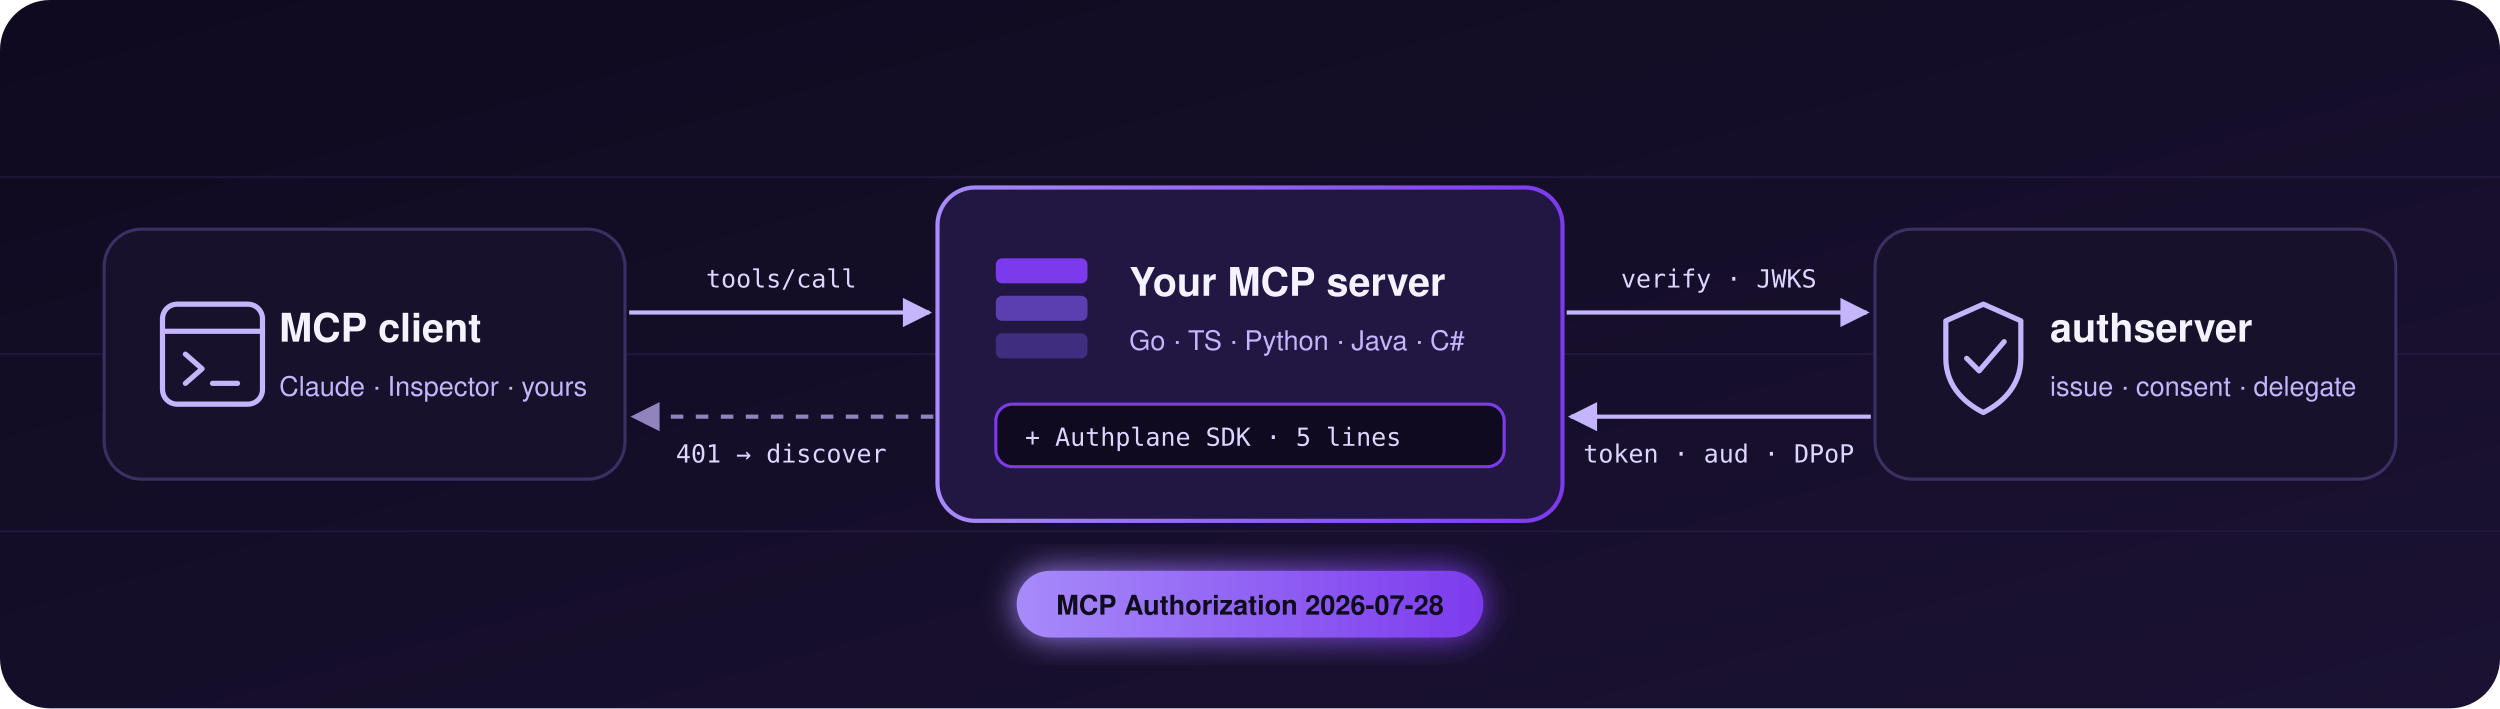
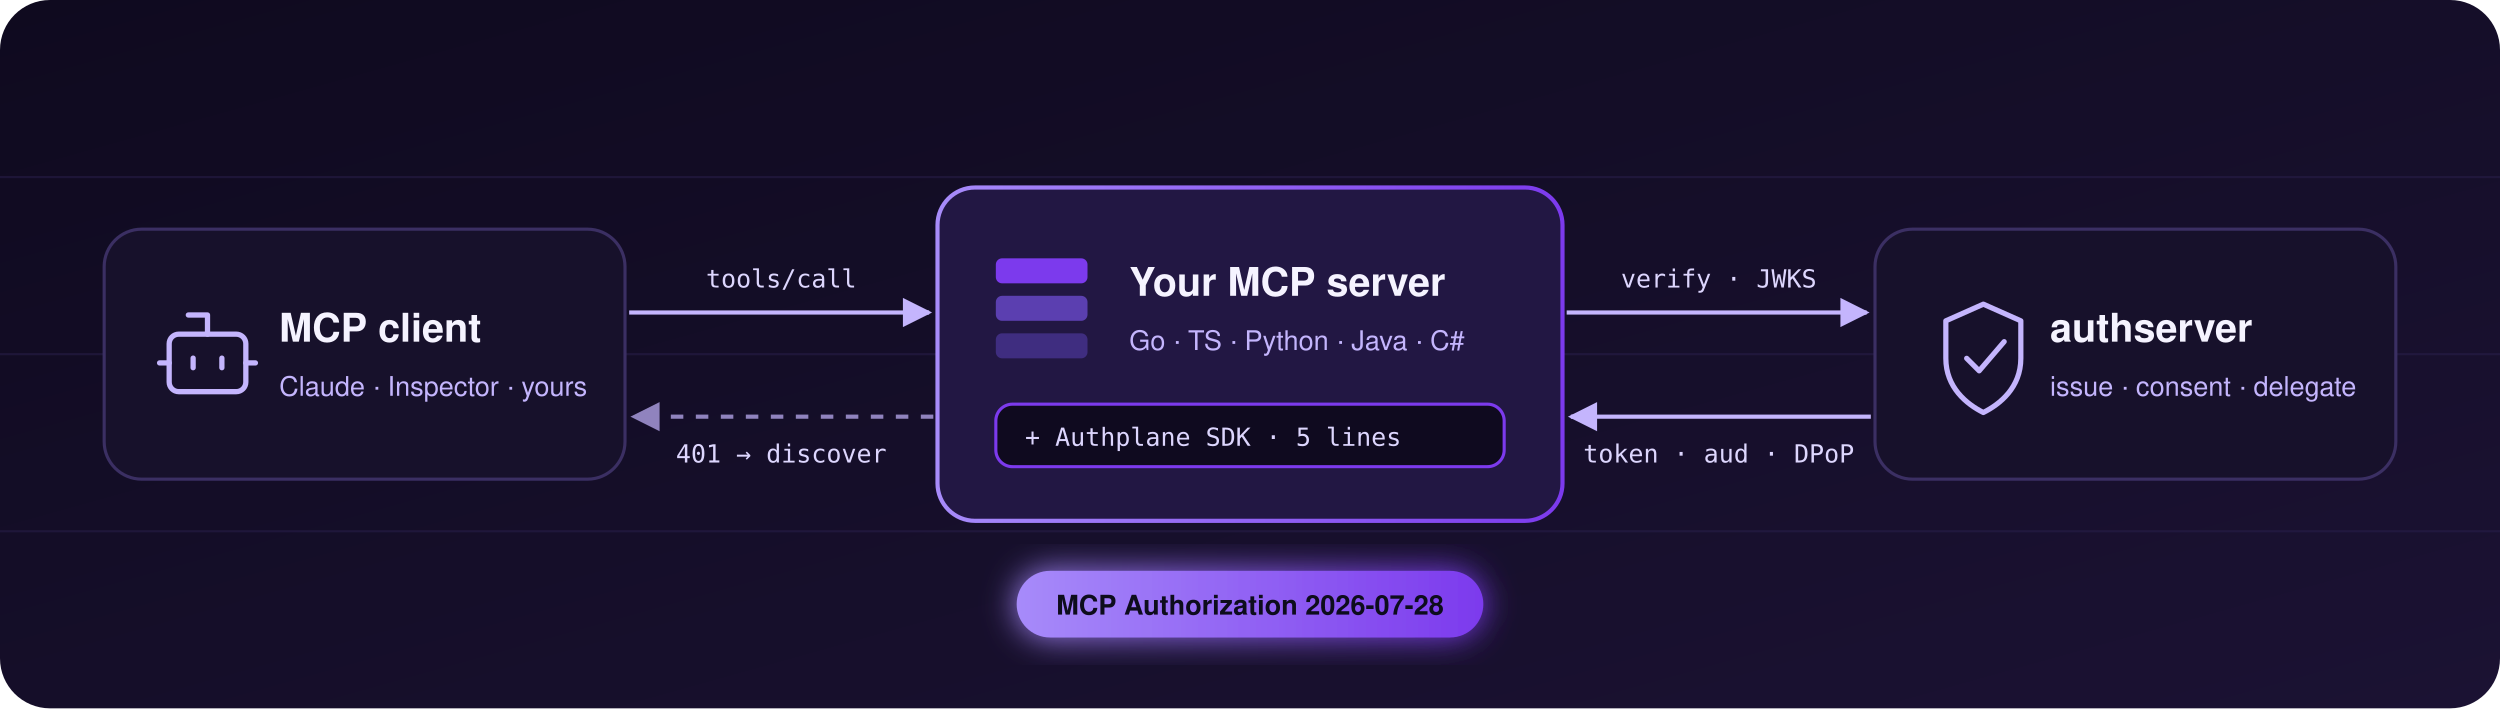
<svg xmlns="http://www.w3.org/2000/svg" width="1200" height="340" viewBox="0 0 1200 340" role="img" aria-label="An agent calls your MCP server; the Authplane SDK inside it validates a token issued by authserver">
  <defs>
    <linearGradient id="bg" x1="0" y1="0" x2="1" y2="1">
      <stop offset="0" stop-color="#0f0a1f" />
      <stop offset="1" stop-color="#1b1233" />
    </linearGradient>
    <linearGradient id="accent" x1="0" y1="0" x2="1" y2="0">
      <stop offset="0" stop-color="#a78bfa" />
      <stop offset="1" stop-color="#7c3aed" />
    </linearGradient>
    <filter id="glow" x="-40%" y="-40%" width="180%" height="180%">
      <feGaussianBlur stdDeviation="8" result="b" />
      <feMerge>
        <feMergeNode in="b" />
        <feMergeNode in="SourceGraphic" />
      </feMerge>
    </filter>
    <marker id="arrow" viewBox="0 0 10 10" refX="9" refY="5" markerWidth="7" markerHeight="7" orient="auto-start-reverse">
      <path d="M0,0 L10,5 L0,10 z" fill="#c4b5fd" />
    </marker>
    <style>
      .label { font: 600 19px/1 -apple-system, "Segoe UI", Helvetica, Arial, sans-serif; fill: #f5f3ff; }
      .sub   { font: 400 13px/1 -apple-system, "Segoe UI", Helvetica, Arial, sans-serif; fill: #c4b5fd; }
      .wire  { font: 500 12px/1 ui-monospace, SFMono-Regular, Menlo, monospace; fill: #ddd6fe; }
      .card  { fill: #17112b; stroke: #3b2f63; stroke-width: 1.5; }
      .cardhi{ fill: #221743; stroke: url(#accent); stroke-width: 2; }
    </style>
  </defs>
  <rect width="1200" height="340" rx="24" fill="url(#bg)" />
  <g stroke="#2a1f4d" stroke-width="1" opacity="0.5">
    <path d="M0 85 H1200 M0 170 H1200 M0 255 H1200" />
  </g>
  <g transform="translate(50,110)">
    <rect class="card" width="250" height="120" rx="18" />
-     <g transform="translate(26,34)" fill="none" stroke="#c4b5fd" stroke-width="2.5" stroke-linecap="round" stroke-linejoin="round">
-       <rect x="2" y="2" width="48" height="48" rx="7" />
-       <path d="M2 15 H50" />
-       <path d="M13 26 l8 7 l-8 7" />
-       <path d="M26 40 h12" />
+     <g transform="translate(22,32) scale(2.3)" fill="none" stroke="#c4b5fd" stroke-width="1.1" stroke-linecap="round" stroke-linejoin="round">
+       <path d="M12 8V4H8" />
+       <rect x="4" y="8" width="16" height="12" rx="2" />
+       <path d="M2 14h2" />
+       <path d="M20 14h2" />
+       <path d="M15 13v2" />
+       <path d="M9 13v2" />
    </g>
    <text class="label" x="84" y="54">MCP client</text>
    <text class="sub" x="84" y="80">Claude · Inspector · yours</text>
  </g>
  <g transform="translate(450,90)">
    <rect class="cardhi" width="300" height="160" rx="18" />
    <rect x="28" y="34" width="44" height="12" rx="3" fill="#7c3aed" />
    <rect x="28" y="52" width="44" height="12" rx="3" fill="#5b3fb0" />
    <rect x="28" y="70" width="44" height="12" rx="3" fill="#3f2d80" />
    <text class="label" x="92" y="52">Your MCP server</text>
    <text class="sub" x="92" y="78">Go · TS · Python · Java · C#</text>
    <rect x="28" y="104" width="244" height="30" rx="8" fill="#0f0a1f" stroke="#7c3aed" stroke-width="1.5" />
    <text class="wire" x="42" y="124">+ Authplane SDK · 5 lines</text>
  </g>
  <g transform="translate(900,110)">
    <rect class="card" width="250" height="120" rx="18" />
    <g transform="translate(30,32)" fill="none" stroke="#c4b5fd" stroke-width="2.5" stroke-linecap="round" stroke-linejoin="round">
      <path d="M22 4 L40 12 V30 C40 44 30 52 22 56 C14 52 4 44 4 30 V12 Z" />
      <path d="M14 30 l6 6 l12 -14" />
    </g>
    <text class="label" x="84" y="54">authserver</text>
    <text class="sub" x="84" y="80">issue · consent · delegate</text>
  </g>
  <g stroke="#c4b5fd" stroke-width="2" fill="none">
    <path d="M302 150 H446" marker-end="url(#arrow)" />
    <path d="M448 200 H304" marker-end="url(#arrow)" stroke-dasharray="6 6" opacity="0.7" />
    <path d="M752 150 H896" marker-end="url(#arrow)" />
    <path d="M898 200 H754" marker-end="url(#arrow)" />
  </g>
  <text class="wire" x="375" y="138" text-anchor="middle">tools/call</text>
  <text class="wire" x="375" y="222" text-anchor="middle">401 → discover</text>
  <text class="wire" x="825" y="138" text-anchor="middle">verify · JWKS</text>
  <text class="wire" x="825" y="222" text-anchor="middle">token · aud · DPoP</text>
  <g transform="translate(600,290)" filter="url(#glow)">
    <rect x="-112" y="-16" width="224" height="32" rx="16" fill="url(#accent)" />
    <text x="0" y="5" text-anchor="middle" style="font:600 13px -apple-system,'Segoe UI',Helvetica,Arial,sans-serif;fill:#0f0a1f">MCP Authorization 2026-07-28</text>
  </g>
</svg>
